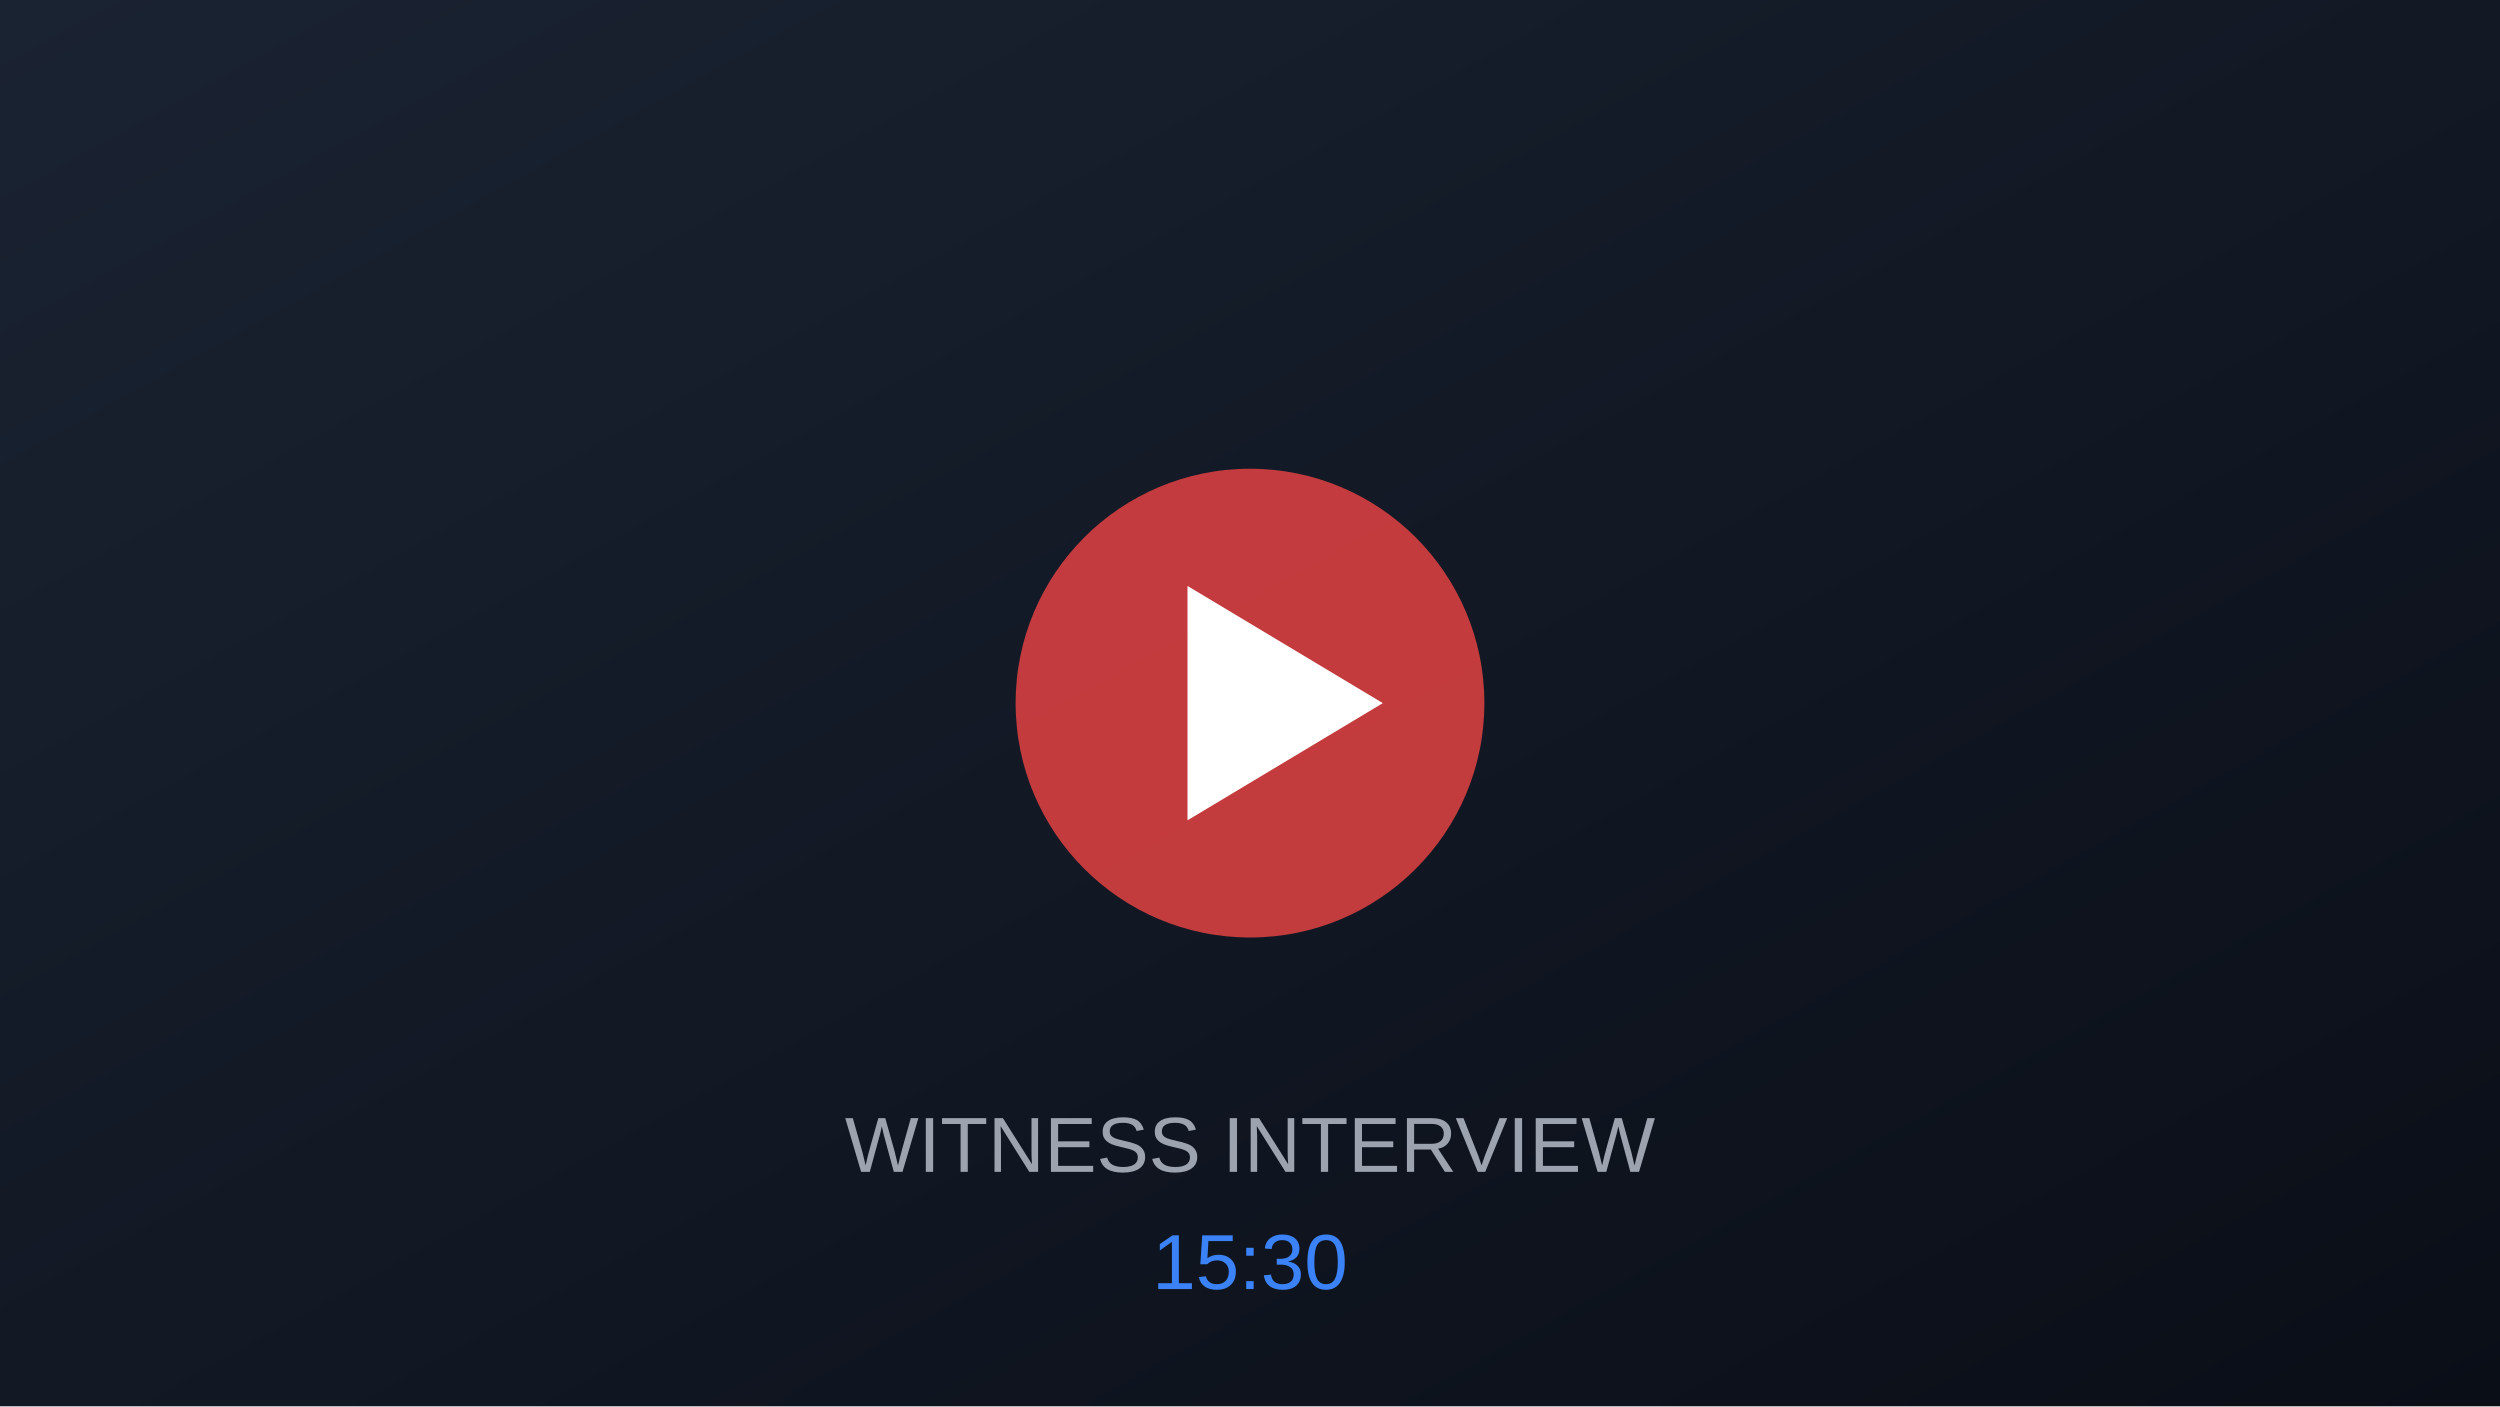
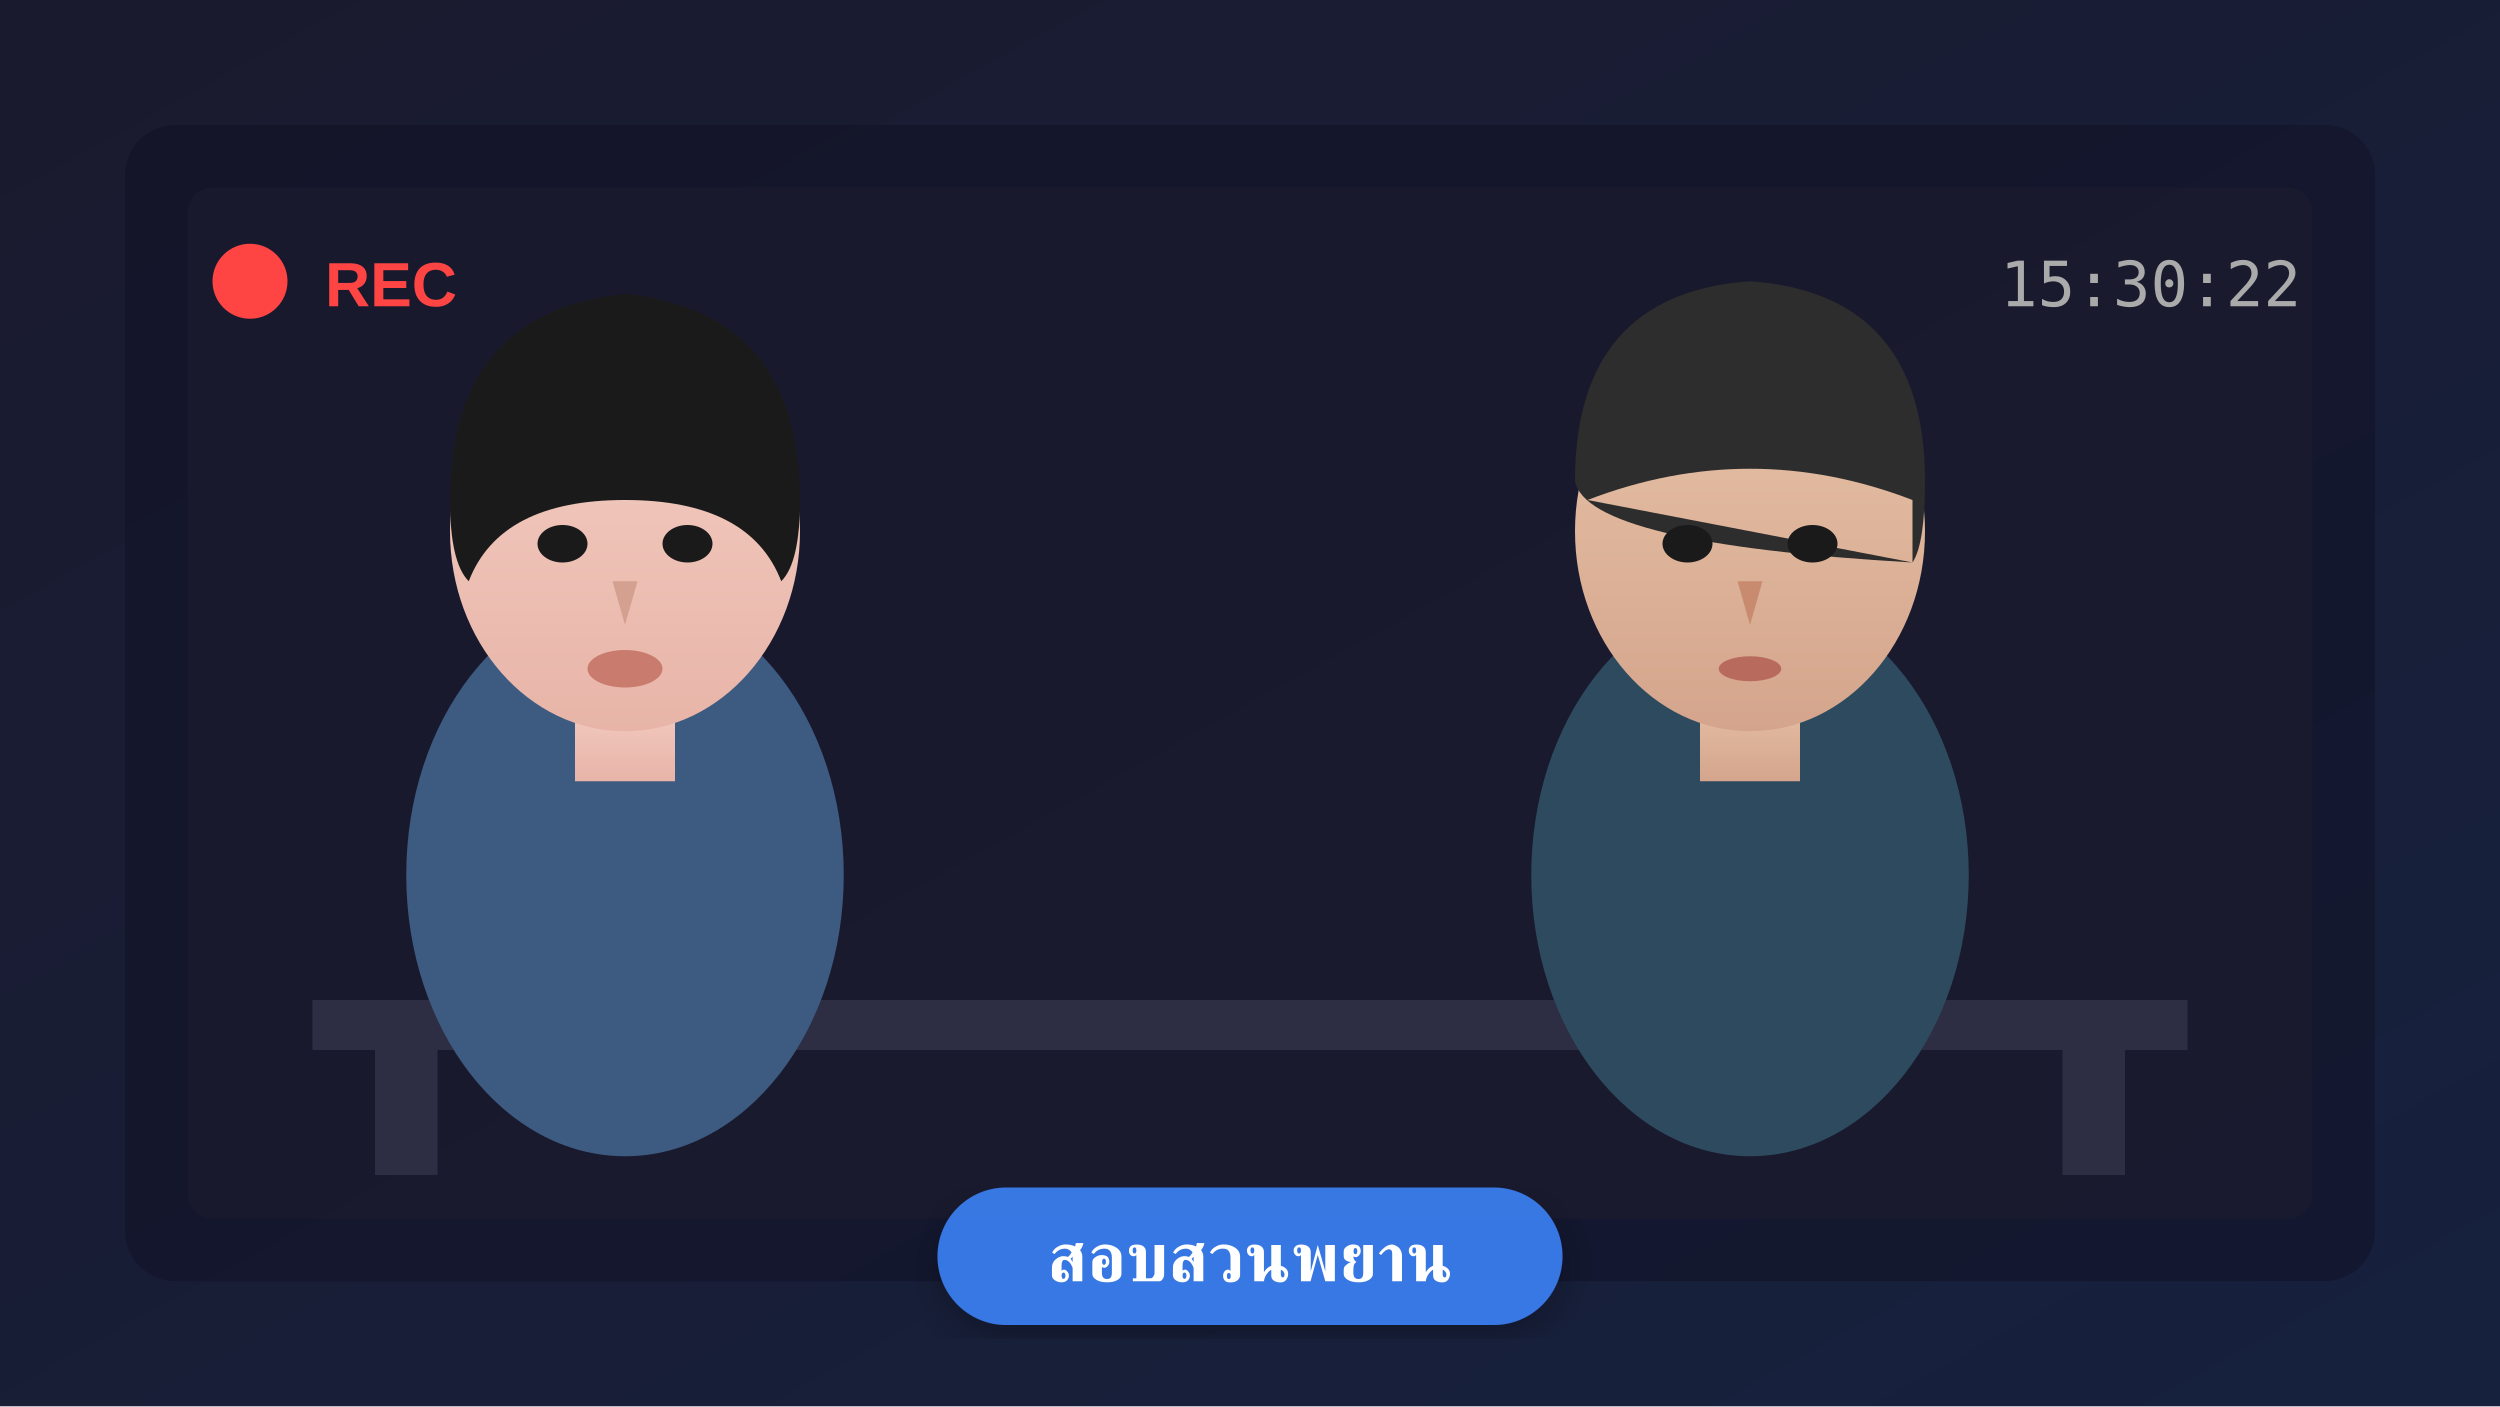
- <svg xmlns="http://www.w3.org/2000/svg" viewBox="0 0 320 180">
+ <svg xmlns="http://www.w3.org/2000/svg" viewBox="0 0 400 225">
  <defs>
    <linearGradient id="bg" x1="0%" y1="0%" x2="100%" y2="100%">
-       <stop offset="0%" style="stop-color:#1a2332" />
-       <stop offset="100%" style="stop-color:#0a0e17" />
+       <stop offset="0%" style="stop-color:#1a1a2e" />
+       <stop offset="100%" style="stop-color:#16213e" />
    </linearGradient>
+     <linearGradient id="skin1" x1="0%" y1="0%" x2="0%" y2="100%">
+       <stop offset="0%" style="stop-color:#f5d0c5" />
+       <stop offset="100%" style="stop-color:#e8b4a8" />
+     </linearGradient>
+     <linearGradient id="skin2" x1="0%" y1="0%" x2="0%" y2="100%">
+       <stop offset="0%" style="stop-color:#e8c4a8" />
+       <stop offset="100%" style="stop-color:#d4a58c" />
+     </linearGradient>
+     <filter id="shadow">
+       <feDropShadow dx="0" dy="2" stdDeviation="3" flood-opacity="0.3" />
+     </filter>
  </defs>
-   <rect width="320" height="180" fill="url(#bg)" />
-   <circle cx="160" cy="90" r="30" fill="#ef4444" opacity="0.8" />
-   <polygon points="152,75 152,105 177,90" fill="white" />
-   <text x="160" y="150" text-anchor="middle" fill="#9ca3af" font-size="10" font-family="Arial">WITNESS INTERVIEW</text>
-   <text x="160" y="165" text-anchor="middle" fill="#3b82f6" font-size="10" font-family="Arial">15:30</text>
+   <rect width="400" height="225" fill="url(#bg)" />
+   <rect x="20" y="20" width="360" height="185" rx="8" fill="#0f0f23" opacity="0.5" />
+   <rect x="30" y="30" width="340" height="165" rx="4" fill="#1a1a2e" opacity="0.8" />
+   <rect x="50" y="160" width="300" height="8" fill="#2d2d44" />
+   <rect x="60" y="168" width="10" height="20" fill="#2d2d44" />
+   <rect x="330" y="168" width="10" height="20" fill="#2d2d44" />
+   <g transform="translate(100, 85)">
+     <ellipse cx="0" cy="55" rx="35" ry="45" fill="#3d5a80" />
+     <rect x="-8" y="25" width="16" height="15" fill="url(#skin1)" />
+     <ellipse cx="0" cy="0" rx="28" ry="32" fill="url(#skin1)" />
+     <path d="M-28,-5 Q-28,-35 0,-38 Q28,-35 28,-5 Q28,5 25,8 Q20,-5 0,-5 Q-20,-5 -25,8 Q-28,5 -28,-5" fill="#1a1a1a" />
+     <ellipse cx="-10" cy="2" rx="4" ry="3" fill="#1a1a1a" />
+     <ellipse cx="10" cy="2" rx="4" ry="3" fill="#1a1a1a" />
+     <path d="M-2,8 L0,15 L2,8" fill="#d4a090" />
+     <ellipse cx="0" cy="22" rx="6" ry="3" fill="#c97b6d" />
+   </g>
+   <g transform="translate(280, 85)">
+     <ellipse cx="0" cy="55" rx="35" ry="45" fill="#2d4a5e" />
+     <rect x="-8" y="25" width="16" height="15" fill="url(#skin2)" />
+     <ellipse cx="0" cy="0" rx="28" ry="32" fill="url(#skin2)" />
+     <path d="M-28,-8 Q-28,-38 0,-40 Q28,-38 28,-8 Q28,2 26,5 L26,-5 Q0,-15 -26,-5 L26,5 Q-26,2 -28,-8" fill="#2d2d2d" />
+     <ellipse cx="-10" cy="2" rx="4" ry="3" fill="#1a1a1a" />
+     <ellipse cx="10" cy="2" rx="4" ry="3" fill="#1a1a1a" />
+     <path d="M-2,8 L0,15 L2,8" fill="#c98b70" />
+     <ellipse cx="0" cy="22" rx="5" ry="2" fill="#b86b5d" />
+   </g>
+   <circle cx="40" cy="45" r="6" fill="#ff4444">
+     <animate attributeName="opacity" values="1;0.3;1" dur="1.5s" repeatCount="indefinite" />
+   </circle>
+   <text x="52" y="49" font-family="Arial, sans-serif" font-size="10" fill="#ff4444" font-weight="bold">REC</text>
+   <text x="320" y="49" font-family="monospace" font-size="10" fill="#aaa">15:30:22</text>
+   <rect x="150" y="190" width="100" height="22" rx="11" fill="#3b82f6" opacity="0.9" filter="url(#shadow)" />
+   <text x="200" y="205" font-family="Arial, sans-serif" font-size="11" fill="white" text-anchor="middle" font-weight="bold">สอบสวนพยาน</text>
</svg>
